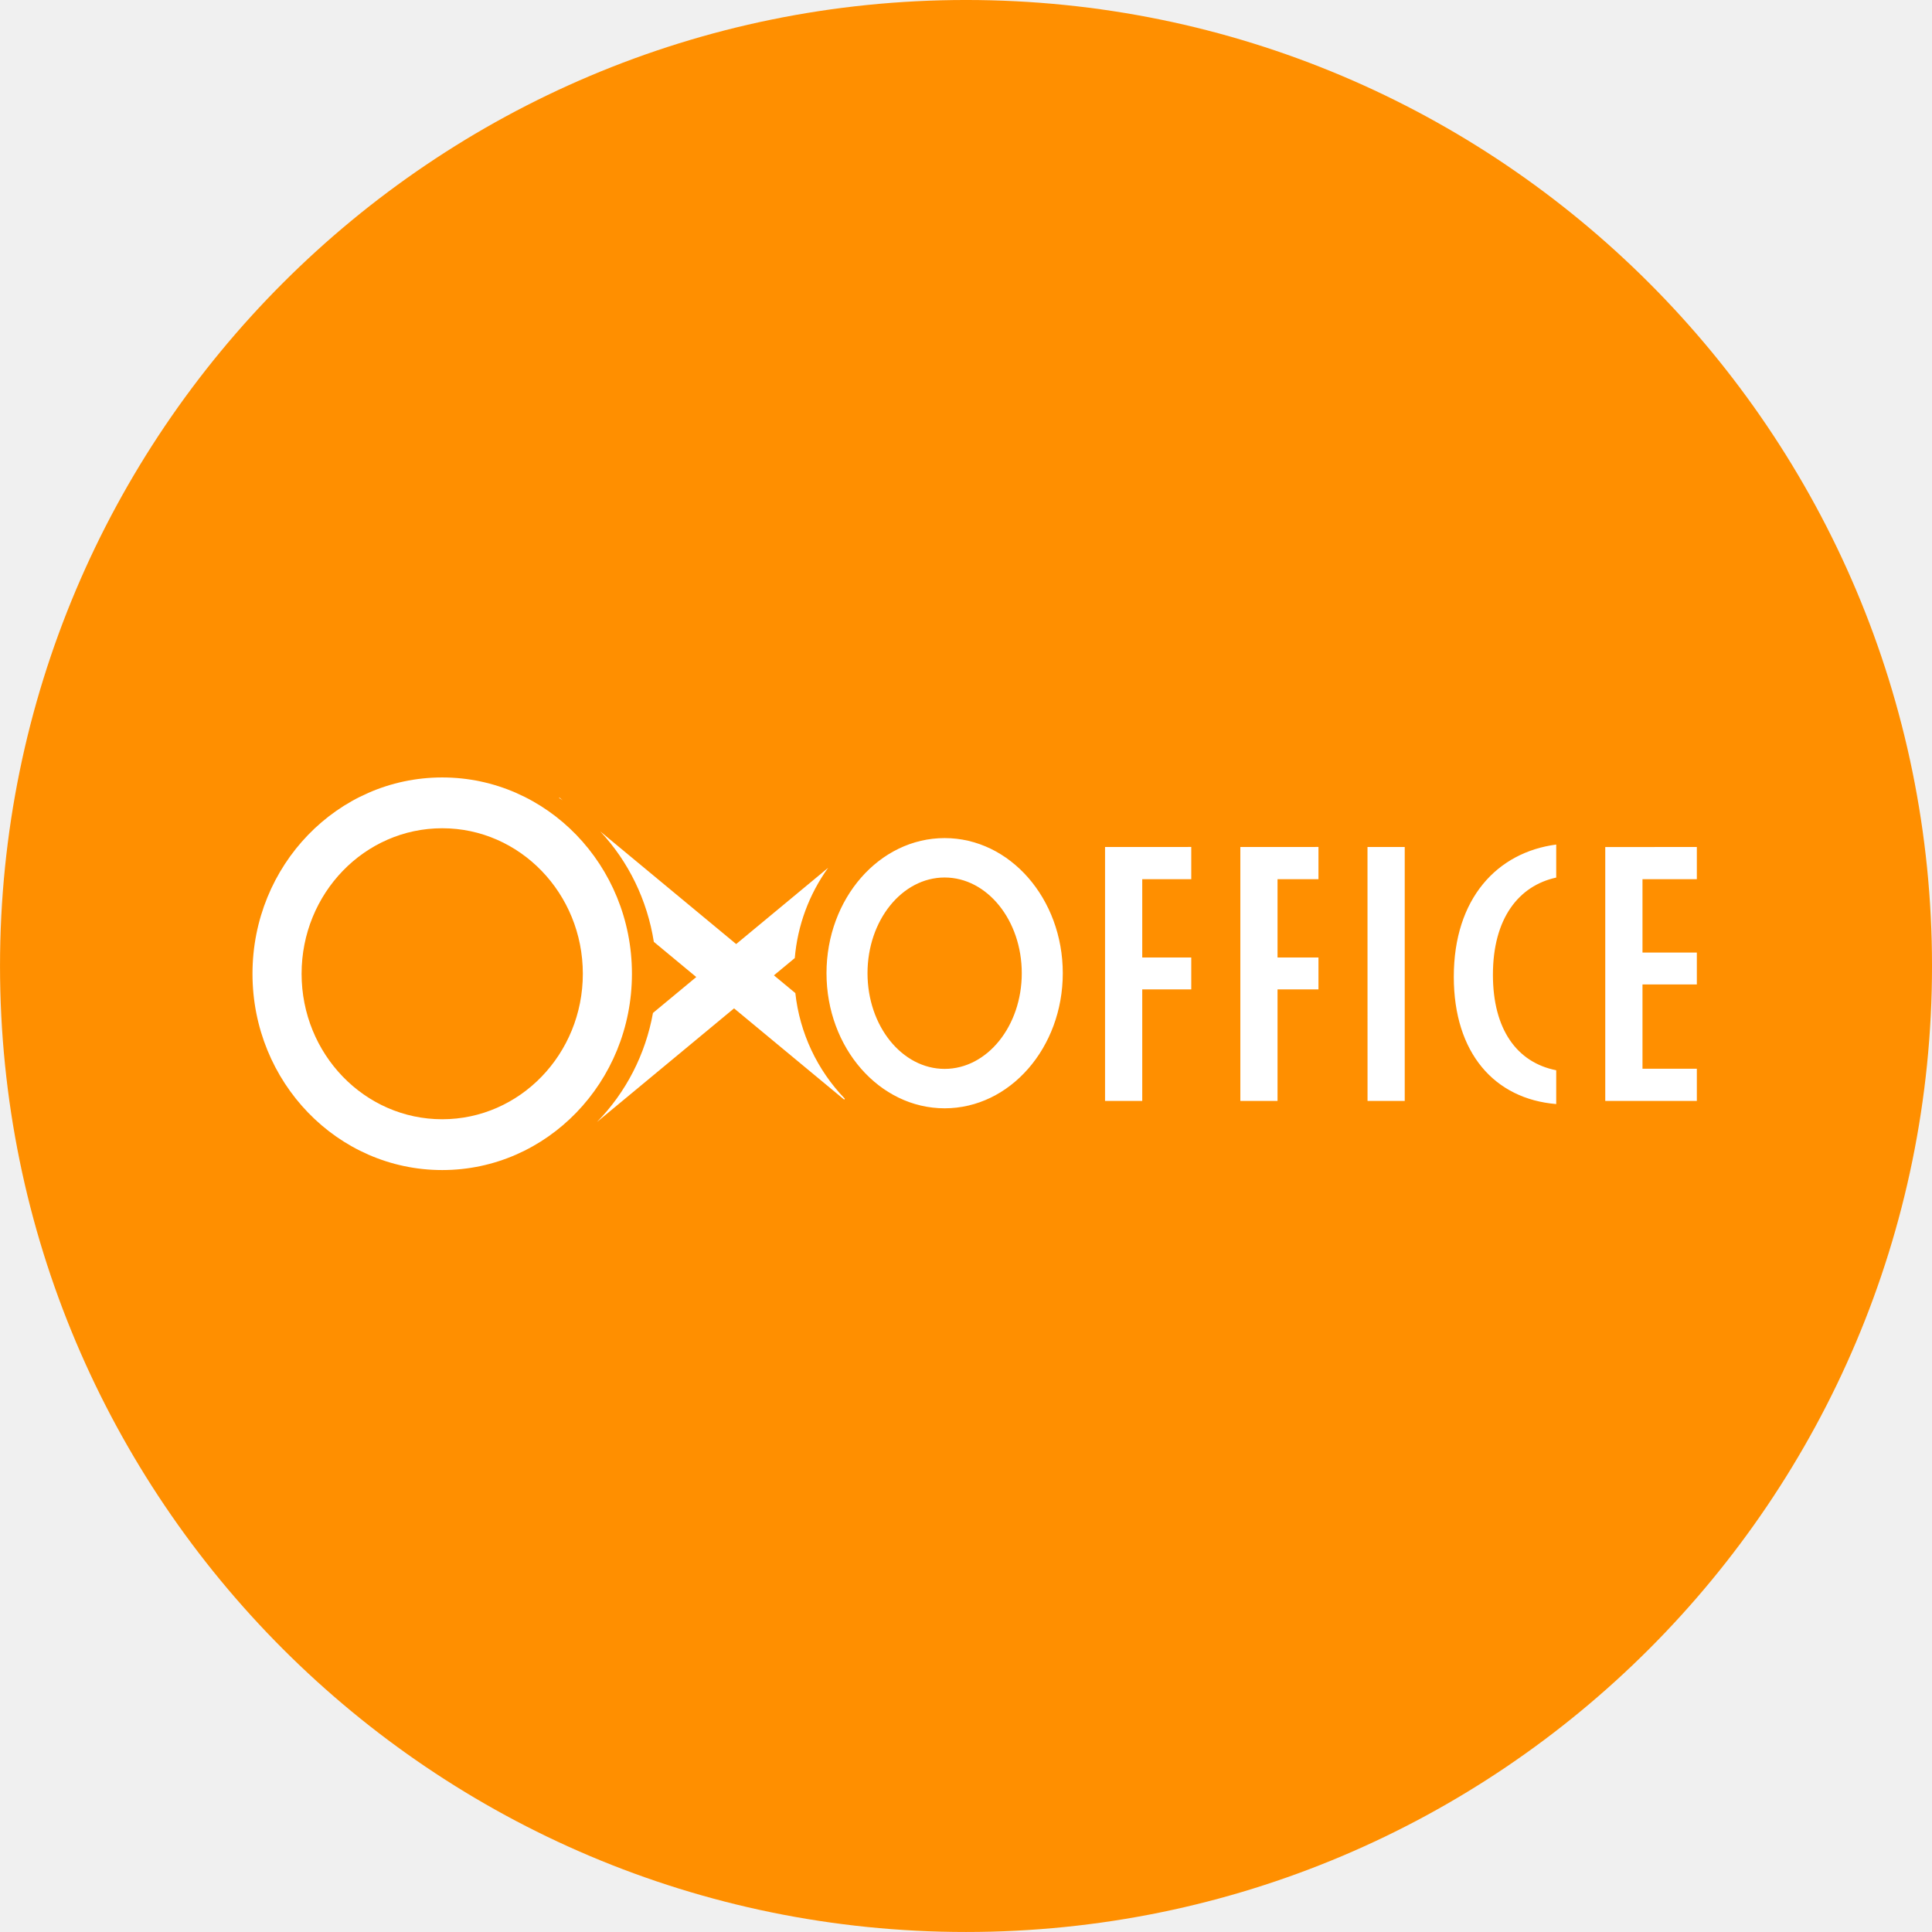
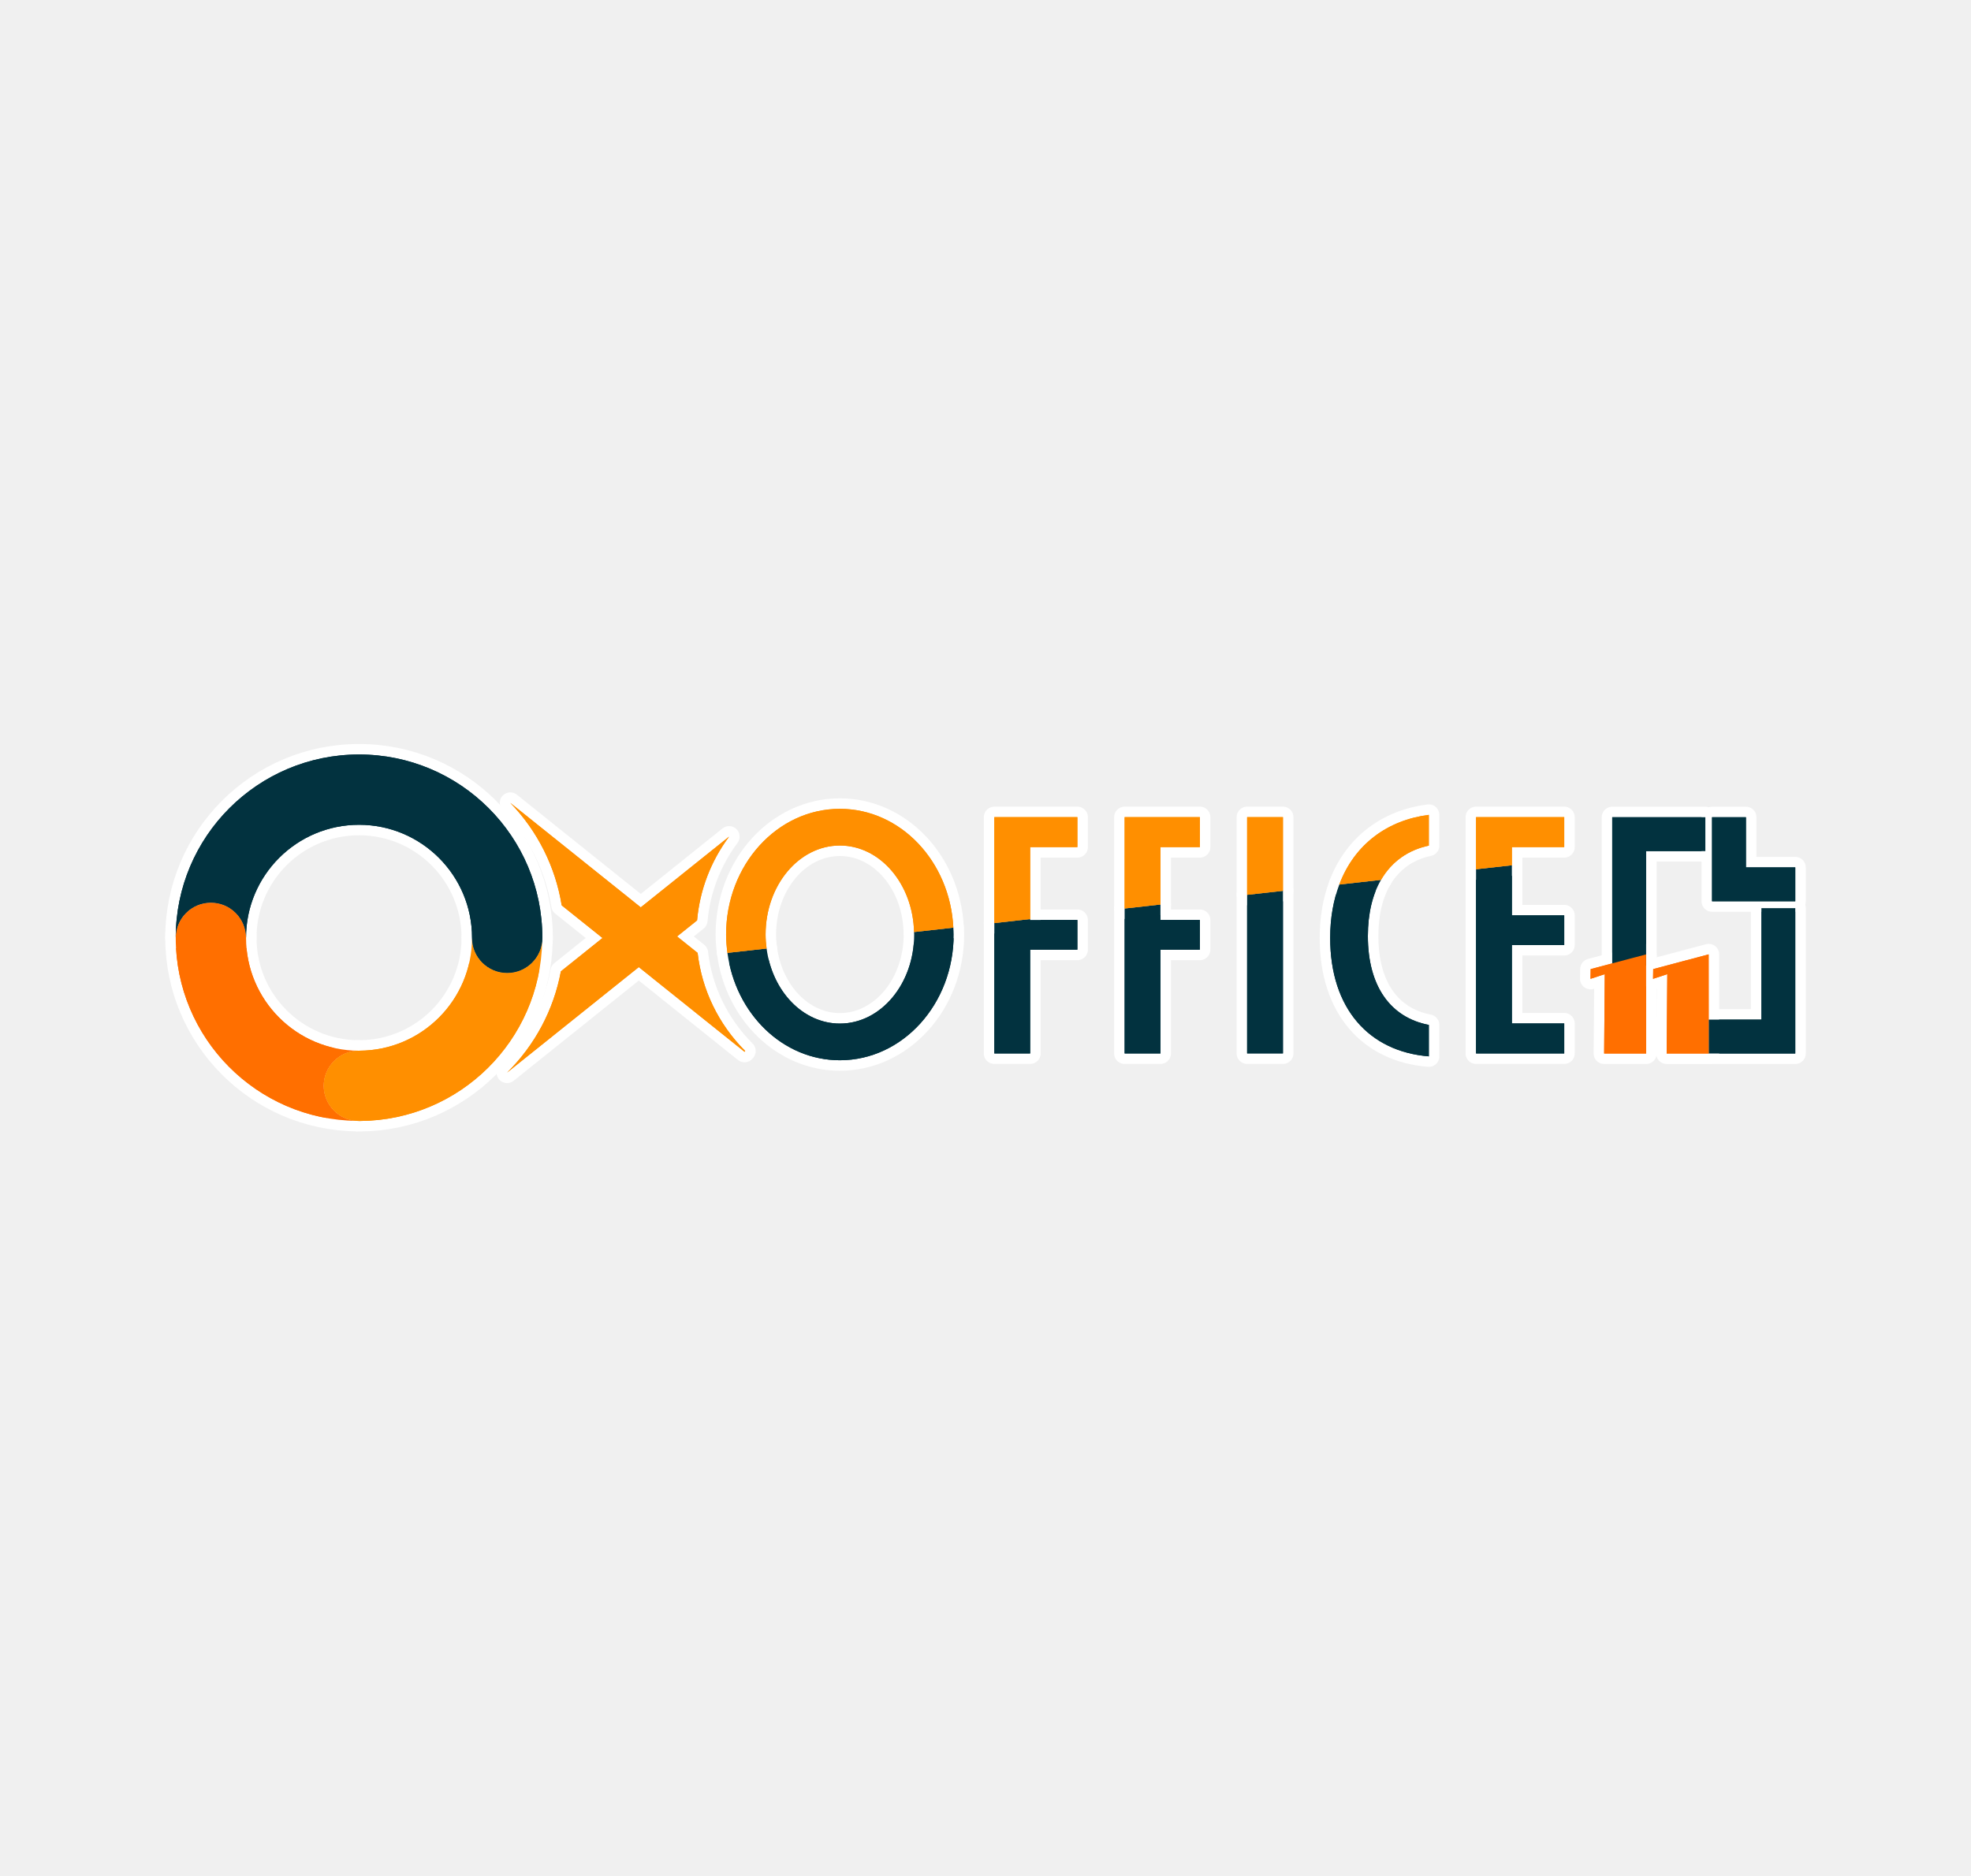
- <svg xmlns="http://www.w3.org/2000/svg" width="230" height="230" viewBox="0 0 60.854 60.854" version="1.1" id="svg2157">
-   <defs id="defs2151">
-     <clipPath id="clipEmfPath1" clipPathUnits="userSpaceOnUse">
-       <path id="path818" d="m 327.758,165.279 h 478.796 v 76.239 H 327.758 Z" />
-     </clipPath>
-     <pattern y="0" x="0" height="6" width="6" patternUnits="userSpaceOnUse" id="EMFhbasepattern" />
-     <clipPath clipPathUnits="userSpaceOnUse" id="clipPath6422-2-4-0-3">
-       <rect style="display:inline;opacity:1;fill:#e6e6e6;fill-rule:evenodd;stroke:none;stroke-width:0.136px;stroke-linecap:butt;stroke-linejoin:miter;stroke-opacity:1" id="rect6424-9-2-1-1" width="65.232" height="49.699" x="249.374" y="271.817" />
-     </clipPath>
-     <clipPath clipPathUnits="userSpaceOnUse" id="clipPath11400-5-5-7-3-4">
-       <rect style="opacity:1;fill:#ac9393;fill-opacity:1;fill-rule:nonzero;stroke:none;stroke-width:0.034;stroke-miterlimit:4;stroke-dasharray:none;stroke-dashoffset:0;stroke-opacity:1" id="rect11402-5-4-87-7-4" width="98.578" height="49.798" x="66.457" y="135.421" ry="0" />
-     </clipPath>
-     <clipPath clipPathUnits="userSpaceOnUse" id="clipPath1481-7-1-6-7-6-28-4-0-8-6-2">
-       <path style="opacity:1;fill:#536c5d;fill-opacity:1;fill-rule:nonzero;stroke:none;stroke-width:0.142;stroke-miterlimit:4;stroke-dasharray:none;stroke-dashoffset:0;stroke-opacity:1" d="m -37.149,566.351 4.45,5.921 4.459,5.917 0.011,-0.014 v -11.772 z" id="path1483-6-1-9-4-8-9-7-2-4-4-4" />
-     </clipPath>
-     <clipPath clipPathUnits="userSpaceOnUse" id="clipPath1481-7-1-6-7-6-2-3-8-5-6-11-2">
-       <path style="opacity:1;fill:#536c5d;fill-opacity:1;fill-rule:nonzero;stroke:none;stroke-width:0.142;stroke-miterlimit:4;stroke-dasharray:none;stroke-dashoffset:0;stroke-opacity:1" d="m -37.149,566.351 4.45,5.921 4.459,5.917 0.011,-0.014 v -11.772 z" id="path1483-6-1-9-4-8-0-2-5-5-5-03-3" />
-     </clipPath>
+ <svg xmlns="http://www.w3.org/2000/svg" width="1056.75pt" height="1005.75pt" viewBox="0 0 372.798 354.806" version="1.1" id="svg1" xml:space="preserve">
+   <defs id="defs1">
+     <linearGradient id="swatch6">
+       <stop style="stop-color:#7a858b;stop-opacity:1;" offset="0" id="stop6" />
+     </linearGradient>
+     <linearGradient id="linearGradient5052">
+       <stop style="stop-color:#965c10;stop-opacity:1;" offset="0" id="stop5054" />
+     </linearGradient>
  </defs>
-   <g id="layer1" transform="translate(-46.50589,-83.0248)">
-     <g id="g1119" transform="matrix(1.164662,0,0,1.164662,14.90227,-222.9671)">
-       <circle cy="288.855" cx="53.261" id="ellipse4293" style="display:inline;fill:#ff8f00;fill-opacity:1;stroke:none;stroke-width:0.544;stroke-linejoin:round;stroke-miterlimit:4;stroke-dasharray:3.267, 0.544;stroke-dashoffset:0;stroke-opacity:1" r="26.125" />
-       <path id="path4307" style="display:inline;fill:#ffffff;fill-opacity:1;stroke:none;stroke-width:0.544;stroke-linejoin:round;stroke-miterlimit:4;stroke-dasharray:3.267, 0.544;stroke-dashoffset:0;stroke-opacity:1" d="m 52.683,285.396 c -1.765,0 -3.195,1.636 -3.195,3.654 1.3e-5,2.018 1.431,3.654 3.195,3.654 1.765,0 3.195,-1.636 3.195,-3.654 -7e-6,-2.018 -1.431,-3.654 -3.195,-3.654 z m 0,1.066 c 1.152,0 2.086,1.159 2.086,2.588 -1.4e-5,1.429 -0.934,2.588 -2.086,2.588 -1.152,0 -2.086,-1.159 -2.086,-2.588 1.4e-5,-1.429 0.934,-2.588 2.086,-2.588 z m 17.866,-0.824 v 6.867 h 2.477 v -0.871 h -1.47 v -2.28 h 1.47 v -0.862 h -1.47 v -1.984 h 1.47 v -0.871 z m -1.326,-0.067 c -1.595,0.21 -2.77,1.455 -2.77,3.576 0,2.062 1.1,3.304 2.77,3.442 v -0.914 c -1.069,-0.211 -1.712,-1.115 -1.712,-2.582 0,-1.532 0.702,-2.409 1.712,-2.629 z m -5.103,6.933 h 1.006 v -6.867 H 64.119 Z m -3.44,-6.867 v 6.867 h 1.006 v -3.016 h 1.107 v -0.862 h -1.107 v -2.119 h 1.107 v -0.871 z m -3.659,0 v 6.867 h 1.006 v -3.016 h 1.326 v -0.862 h -1.326 v -2.119 h 1.326 v -0.871 z m -17.926,-1.881 c -2.834,0 -5.131,2.377 -5.131,5.309 0,2.932 2.297,5.309 5.131,5.309 2.834,0 5.131,-2.377 5.131,-5.309 0,-2.932 -2.297,-5.309 -5.131,-5.309 z m 0,1.374 c 2.1,-8e-5 3.803,1.762 3.803,3.935 -2e-5,2.173 -1.703,3.935 -3.803,3.935 -2.1,-2e-5 -3.803,-1.762 -3.803,-3.935 3.4e-5,-2.173 1.703,-3.935 3.803,-3.935 z m 3.17,-0.83 -0.009,0.011 c 0.033,0.02 0.065,0.041 0.097,0.062 z m 1.105,0.916 c 0.766,0.819 1.271,1.861 1.448,2.986 l 1.148,0.952 -1.171,0.971 c -0.202,1.12 -0.731,2.15 -1.515,2.95 l 3.708,-3.074 2.978,2.468 0.018,-0.024 c -0.75,-0.778 -1.221,-1.783 -1.339,-2.857 l -0.579,-0.48 0.564,-0.467 c 0.074,-0.88 0.386,-1.724 0.902,-2.441 l -2.487,2.062 z" />
+   <g id="layer5" transform="translate(-4819.067,-4808.053)">
+     <g id="g8" transform="translate(-14.23049,-249.9311)">
+       <g id="g10-7-0-6-3-1" transform="matrix(1.795146,0,0,1.795146,4871.24,-25990.187)" style="stroke:#ffffff;stroke-width:2.211;stroke-linecap:round;stroke-linejoin:round;stroke-dasharray:none;paint-order:markers stroke fill">
+         <g id="g297-7-0-8-8-0-9-6" transform="translate(-1817.59,2185.024)" style="stroke:#ffffff;stroke-width:2.211;stroke-linecap:round;stroke-linejoin:round;stroke-dasharray:none;paint-order:markers stroke fill">
+           <path d="m 1951.975,15202.207 v 19.409 h 9.291 v -3.158 h -5.516 v -8.266 h 5.516 v -3.125 h -5.516 v -5.282 z" style="display:inline;fill:#02323f;fill-opacity:1;stroke:#ffffff;stroke-width:2.211;stroke-linecap:round;stroke-linejoin:round;stroke-dasharray:none;paint-order:markers stroke fill" id="path217-4-7-0-2-3-0-9-4-2-5-0" />
+           <path d="m 1951.975,15202.207 3.775,-0.422 v -1.911 h 5.516 v -3.157 h -9.291 z" style="display:inline;fill:#ff8f00;stroke:#ffffff;stroke-width:2.211;stroke-linecap:round;stroke-linejoin:round;stroke-dasharray:none;paint-order:markers stroke fill" id="path216-87-5-4-9-2-6-0-71-7-8-6" />
+           <g id="g296-8-6-6-1-3-2-2-2" transform="matrix(1.010936,0,0,1.010936,-24.33304,-87.82457)" style="stroke:#ffffff;stroke-width:2.187;stroke-linecap:round;stroke-linejoin:round;stroke-dasharray:none;paint-order:markers stroke fill">
+             <path d="m 1984.668,15128.684 v 11.618 h -5.494 v 3.532 h -4.038 v 0 H 1988.2 v -15.152 z" style="fill:#02323f;fill-rule:evenodd;stroke:#ffffff;stroke-width:2.187;stroke-linecap:round;stroke-linejoin:round;stroke-dasharray:none;paint-order:markers stroke fill" id="path294-7-9-6-3-5-4-4-1" />
+             <path d="m 1978.826,15122.738 v -3.534 h -9.706 v 15.464 h 3.534 v -11.93 z" style="fill:#02323f;fill-rule:evenodd;stroke:#ffffff;stroke-width:2.187;stroke-linecap:round;stroke-linejoin:round;stroke-dasharray:none;paint-order:markers stroke fill" id="path288-8-3-7-2-6-2-1-1" />
+             <path id="path88-6-3-8-5-7-78-7-9-7-0-4-0-9-4-4-6-8-8-2-4-9-3-1-6-2-5-9-7-2-6" style="color:#000000;fill:#02323f;fill-opacity:1;fill-rule:evenodd;stroke:#ffffff;stroke-width:2.187;stroke-linecap:round;stroke-linejoin:round;stroke-dasharray:none;paint-order:markers stroke fill" d="m 1988.2,15127.967 v -3.533 h -5.143 v -5.23 h -3.533 v 8.763 z" />
+             <path d="m 1972.654,15133.501 c -1.927,0.512 -3.853,1.024 -5.779,1.535 v 0 c 0,0.339 -0.01,0.676 -0.016,1.015 0.495,-0.163 0.989,-0.325 1.484,-0.488 -0.024,2.757 -0.049,5.514 -0.065,8.271 h 4.38 z" style="fill:#ff6f00;fill-rule:evenodd;stroke:#ffffff;stroke-width:2.187;stroke-linecap:round;stroke-linejoin:round;stroke-dasharray:none;paint-order:markers stroke fill" id="path292-9-1-2-6-0-4-2-1" />
+             <path d="m 1979.171,15133.501 c -1.927,0.512 -3.853,1.024 -5.779,1.535 v 0 c 0,0.339 -0.01,0.676 -0.016,1.015 0.494,-0.163 0.989,-0.325 1.484,-0.488 -0.024,2.757 -0.048,5.514 -0.065,8.271 h 4.381 z" style="fill:#ff6f00;fill-rule:evenodd;stroke:#ffffff;stroke-width:2.187;stroke-linecap:round;stroke-linejoin:round;stroke-dasharray:none;paint-order:markers stroke fill" id="path290-0-0-4-67-47-9-5-2" />
+           </g>
+           <path d="m 1937.566,15203.817 c -0.613,1.628 -0.96,3.5 -0.96,5.626 0,7.476 4.125,11.98 10.393,12.482 v -3.315 c -4.01,-0.766 -6.422,-4.042 -6.422,-9.362 0,-2.428 0.504,-4.402 1.387,-5.923 z" style="display:inline;fill:#02323f;fill-opacity:1;stroke:#ffffff;stroke-width:2.211;stroke-linecap:round;stroke-linejoin:round;stroke-dasharray:none;paint-order:markers stroke fill" id="path215-0-5-9-0-9-2-6-7-9-7-4" />
+           <path d="m 1937.566,15203.817 4.397,-0.492 c 1.137,-1.957 2.903,-3.161 5.035,-3.608 v -3.242 c -4.33,0.55 -7.826,3.077 -9.433,7.342 z" style="display:inline;fill:#ff8f00;stroke:#ffffff;stroke-width:2.211;stroke-linecap:round;stroke-linejoin:round;stroke-dasharray:none;paint-order:markers stroke fill" id="path214-4-9-2-6-0-9-9-63-1-7-3" />
+           <path d="m 1927.854,15204.902 v 16.713 h 3.775 v -17.135 z" style="display:inline;fill:#02323f;fill-opacity:1;stroke:#ffffff;stroke-width:2.211;stroke-linecap:round;stroke-linejoin:round;stroke-dasharray:none;paint-order:markers stroke fill" id="path211-6-4-3-4-7-5-9-8-7-7-2" />
+           <path d="m 1927.854,15204.902 3.775,-0.422 v -7.763 h -3.775 z" style="display:inline;fill:#ff8f00;stroke:#ffffff;stroke-width:2.211;stroke-linecap:round;stroke-linejoin:round;stroke-dasharray:none;paint-order:markers stroke fill" id="path210-2-8-6-2-6-4-10-9-5-3-6" />
+           <path d="m 1914.948,15206.344 v 15.272 h 3.775 v -10.936 h 4.154 v -3.125 h -4.154 v -1.633 z" style="display:inline;fill:#02323f;fill-opacity:1;stroke:#ffffff;stroke-width:2.211;stroke-linecap:round;stroke-linejoin:round;stroke-dasharray:none;paint-order:markers stroke fill" id="path209-0-1-9-3-0-4-1-7-8-2-2" />
+           <path d="m 1914.948,15206.344 3.775,-0.422 v -6.048 h 4.154 v -3.157 h -7.929 z" style="display:inline;fill:#ff8f00;stroke:#ffffff;stroke-width:2.211;stroke-linecap:round;stroke-linejoin:round;stroke-dasharray:none;paint-order:markers stroke fill" id="path208-3-0-6-2-6-2-4-6-0-9-3" />
+           <path d="m 1901.219,15207.878 v 13.738 h 3.775 v -10.936 h 4.976 v -3.125 h -4.976 v -0.1 z" style="display:inline;fill:#02323f;fill-opacity:1;stroke:#ffffff;stroke-width:2.211;stroke-linecap:round;stroke-linejoin:round;stroke-dasharray:none;paint-order:markers stroke fill" id="path207-3-3-0-3-5-9-4-9-4-8-2" />
+           <path d="m 1901.219,15207.878 3.775,-0.421 v -7.583 h 4.976 v -3.157 h -8.752 z" style="display:inline;fill:#ff8f00;stroke:#ffffff;stroke-width:2.211;stroke-linecap:round;stroke-linejoin:round;stroke-dasharray:none;paint-order:markers stroke fill" id="path206-6-6-0-0-3-3-2-62-6-4-9" />
+           <path d="m 1896.9,15208.36 -4.139,0.464 c 0,0.09 0.011,0.175 0.011,0.265 0,5.18 -3.504,9.381 -7.827,9.381 -3.904,0 -7.131,-3.431 -7.721,-7.911 l -4.125,0.461 c 0.848,6.398 5.821,11.315 11.847,11.315 6.621,0 11.988,-5.93 11.988,-13.246 0,-0.246 -0.021,-0.486 -0.033,-0.729 z" style="display:inline;fill:#02323f;fill-opacity:1;stroke:#ffffff;stroke-width:2.211;stroke-linecap:round;stroke-linejoin:round;stroke-dasharray:none;paint-order:markers stroke fill" id="path203-2-8-2-7-0-7-6-9-2-4-2" />
+           <path d="m 1884.945,15195.84 c -6.621,0 -11.988,5.932 -11.988,13.249 0,0.657 0.058,1.299 0.141,1.931 l 4.125,-0.461 c -0.063,-0.48 -0.105,-0.969 -0.105,-1.47 1e-4,-5.184 3.504,-9.383 7.827,-9.383 4.248,0 7.697,4.058 7.816,9.118 l 4.139,-0.464 c -0.344,-6.975 -5.556,-12.52 -11.955,-12.52 z" style="display:inline;fill:#ff8f00;stroke:#ffffff;stroke-width:2.211;stroke-linecap:round;stroke-linejoin:round;stroke-dasharray:none;paint-order:markers stroke fill" id="path200-2-8-5-8-2-8-7-7-1-5-6" />
+         </g>
+         <g id="g6-9-61-9-3-0-7-7-9-9-9-2-0-3-7-7-5-4-0-7-6-3-4-5-12-4-9" transform="matrix(0.6126664,0,0,0.6126664,556.7458,16542.683)" style="stroke:#ffffff;stroke-width:3.609;stroke-linecap:round;stroke-linejoin:round;stroke-dasharray:none;paint-order:markers stroke fill">
+           <path d="m -855.469,1367.059 c 4.678,4.835 7.764,10.986 8.843,17.627 l 7.014,5.62 -7.154,5.732 c -1.235,6.614 -4.465,12.692 -9.257,17.416 l 22.652,-18.148 18.189,14.572 0.111,-0.139 c -4.582,-4.59 -7.46,-10.524 -8.18,-16.87 l -3.539,-2.835 3.446,-2.76 c 0.454,-5.198 2.358,-10.18 5.508,-14.412 l -15.194,12.172 z" style="display:inline;fill:#ff8f00;fill-opacity:1;stroke:#ffffff;stroke-width:3.609;stroke-linecap:round;stroke-linejoin:round;stroke-miterlimit:4;stroke-dasharray:none;stroke-dashoffset:0;stroke-opacity:1;paint-order:markers stroke fill" id="path18539-4-3-6-5-2-4-0-9-0-1-2-97-3-2-5-1-9-73-2-3-5-1-3-1-1-1-9-5-00-2-9-0-8-3-4-1-1-0-6-8-4-1-2-0-0-0-3-6-0-8" />
+         </g>
+         <g id="g4-8-7-4-6-9-5-8" transform="translate(105.0347,-490.1279)" style="stroke:#ffffff;stroke-width:2.211;stroke-linecap:round;stroke-linejoin:round;stroke-dasharray:none;paint-order:markers stroke fill">
+           <path id="path16-4-5-2-7-9-3-95-5-4-8" style="fill:#ff6f00;fill-opacity:1;fill-rule:evenodd;stroke:#ffffff;stroke-width:2.211;stroke-linecap:round;stroke-linejoin:round;stroke-dasharray:none;paint-order:markers stroke fill" d="m -103.951,17880.875 c -2.046,0 -3.704,1.658 -3.704,3.704 v 0 c 0.008,10.58 8.527,19.185 19.106,19.299 -1.959,-0.11 -3.495,-1.723 -3.509,-3.685 0.003,-2.038 1.647,-3.694 3.686,-3.711 -6.562,-0.02 -11.874,-5.342 -11.875,-11.904 -9e-5,-2.046 -1.658,-3.704 -3.704,-3.704 z" />
+           <path id="path13-4-3-4-4-2-7-24-2-5-0" style="fill:#ff8f00;fill-opacity:1;fill-rule:evenodd;stroke:#ffffff;stroke-width:2.211;stroke-linecap:round;stroke-linejoin:round;stroke-dasharray:none;paint-order:markers stroke fill" d="m -76.435,17884.579 c -0.003,6.552 -5.3,11.871 -11.852,11.901 -0.018,0 -0.036,0 -0.054,0 -0.011,0 -0.021,0 -0.032,0 -2.038,0.02 -3.682,1.673 -3.686,3.711 0.014,1.962 1.55,3.575 3.509,3.685 0.069,0 0.139,0 0.208,0.01 0.045,0 0.09,0 0.135,0 v 0 c 10.472,-0.08 18.971,-8.493 19.161,-18.963 -0.18,1.902 -1.776,3.355 -3.686,3.356 -2.046,0 -3.705,-1.659 -3.704,-3.705 z m 7.39,0.349 c 0.012,-0.116 0.018,-0.232 0.018,-0.349 -0.005,0.116 -0.011,0.233 -0.018,0.349 z" />
+           <path id="path10-7-1-0-6-7-8-7-1" style="fill:#02323f;fill-opacity:1;fill-rule:evenodd;stroke:#ffffff;stroke-width:2.211;stroke-linecap:round;stroke-linejoin:round;stroke-dasharray:none;paint-order:markers stroke fill" d="m -88.341,17865.264 c -10.667,0 -19.315,8.648 -19.315,19.315 9e-5,-2.046 1.658,-3.704 3.704,-3.704 2.046,0 3.704,1.658 3.704,3.704 1.4e-4,-6.576 5.331,-11.906 11.906,-11.906 6.576,0 11.906,5.33 11.906,11.906 -4.6e-4,2.046 1.658,3.705 3.704,3.705 2.046,0 3.705,-1.659 3.704,-3.705 2.3e-4,-10.667 -8.647,-19.315 -19.315,-19.315 z" />
+         </g>
+       </g>
+       <g id="g10-7-0-6-3-1-2" transform="matrix(1.795146,0,0,1.795146,4871.24,-25990.187)" style="stroke:none;stroke-width:1.488;stroke-linecap:round;stroke-linejoin:round;stroke-dasharray:none;paint-order:markers stroke fill">
+         <g id="g297-7-0-8-8-0-9-6-4" transform="translate(-1817.59,2185.024)" style="stroke:none;stroke-width:1.488;stroke-linecap:round;stroke-linejoin:round;stroke-dasharray:none;paint-order:markers stroke fill">
+           <path d="m 1951.975,15202.207 v 19.409 h 9.291 v -3.158 h -5.516 v -8.266 h 5.516 v -3.125 h -5.516 v -5.282 z" style="display:inline;fill:#02323f;fill-opacity:1;stroke:none;stroke-width:1.488;stroke-linecap:round;stroke-linejoin:round;stroke-dasharray:none;paint-order:markers stroke fill" id="path217-4-7-0-2-3-0-9-4-2-5-0-5" />
+           <path d="m 1951.975,15202.207 3.775,-0.422 v -1.911 h 5.516 v -3.157 h -9.291 z" style="display:inline;fill:#ff8f00;stroke:none;stroke-width:1.488;stroke-linecap:round;stroke-linejoin:round;stroke-dasharray:none;paint-order:markers stroke fill" id="path216-87-5-4-9-2-6-0-71-7-8-6-2" />
+           <g id="g296-8-6-6-1-3-2-2-2-0" transform="matrix(1.010936,0,0,1.010936,-24.33304,-87.82457)" style="stroke:none;stroke-width:1.471;stroke-linecap:round;stroke-linejoin:round;stroke-dasharray:none;paint-order:markers stroke fill">
+             <path d="m 1984.668,15128.684 v 11.618 h -5.494 v 3.532 h -4.038 v 0 H 1988.2 v -15.152 z" style="fill:#02323f;fill-rule:evenodd;stroke:none;stroke-width:1.471;stroke-linecap:round;stroke-linejoin:round;stroke-dasharray:none;paint-order:markers stroke fill" id="path294-7-9-6-3-5-4-4-1-2" />
+             <path d="m 1978.826,15122.738 v -3.534 h -9.706 v 15.464 h 3.534 v -11.93 z" style="fill:#02323f;fill-rule:evenodd;stroke:none;stroke-width:1.471;stroke-linecap:round;stroke-linejoin:round;stroke-dasharray:none;paint-order:markers stroke fill" id="path288-8-3-7-2-6-2-1-1-8" />
+             <path id="path88-6-3-8-5-7-78-7-9-7-0-4-0-9-4-4-6-8-8-2-4-9-3-1-6-2-5-9-7-2-6-9" style="color:#000000;fill:#02323f;fill-opacity:1;fill-rule:evenodd;stroke:none;stroke-width:1.471;stroke-linecap:round;stroke-linejoin:round;stroke-dasharray:none;paint-order:markers stroke fill" d="m 1988.2,15127.967 v -3.533 h -5.143 v -5.23 h -3.533 v 8.763 z" />
+             <path d="m 1972.654,15133.501 c -1.927,0.512 -3.853,1.024 -5.779,1.535 v 0 c 0,0.339 -0.01,0.676 -0.016,1.015 0.495,-0.163 0.989,-0.325 1.484,-0.488 -0.024,2.757 -0.049,5.514 -0.065,8.271 h 4.38 z" style="fill:#ff6f00;fill-rule:evenodd;stroke:none;stroke-width:1.471;stroke-linecap:round;stroke-linejoin:round;stroke-dasharray:none;paint-order:markers stroke fill" id="path292-9-1-2-6-0-4-2-1-8" />
+             <path d="m 1979.171,15133.501 c -1.927,0.512 -3.853,1.024 -5.779,1.535 v 0 c 0,0.339 -0.01,0.676 -0.016,1.015 0.494,-0.163 0.989,-0.325 1.484,-0.488 -0.024,2.757 -0.048,5.514 -0.065,8.271 h 4.381 z" style="fill:#ff6f00;fill-rule:evenodd;stroke:none;stroke-width:1.471;stroke-linecap:round;stroke-linejoin:round;stroke-dasharray:none;paint-order:markers stroke fill" id="path290-0-0-4-67-47-9-5-2-4" />
+           </g>
+           <path d="m 1937.566,15203.817 c -0.613,1.628 -0.96,3.5 -0.96,5.626 0,7.476 4.125,11.98 10.393,12.482 v -3.315 c -4.01,-0.766 -6.422,-4.042 -6.422,-9.362 0,-2.428 0.504,-4.402 1.387,-5.923 z" style="display:inline;fill:#02323f;fill-opacity:1;stroke:none;stroke-width:1.488;stroke-linecap:round;stroke-linejoin:round;stroke-dasharray:none;paint-order:markers stroke fill" id="path215-0-5-9-0-9-2-6-7-9-7-4-2" />
+           <path d="m 1937.566,15203.817 4.397,-0.492 c 1.137,-1.957 2.903,-3.161 5.035,-3.608 v -3.242 c -4.33,0.55 -7.826,3.077 -9.433,7.342 z" style="display:inline;fill:#ff8f00;stroke:none;stroke-width:1.488;stroke-linecap:round;stroke-linejoin:round;stroke-dasharray:none;paint-order:markers stroke fill" id="path214-4-9-2-6-0-9-9-63-1-7-3-1" />
+           <path d="m 1927.854,15204.902 v 16.713 h 3.775 v -17.135 z" style="display:inline;fill:#02323f;fill-opacity:1;stroke:none;stroke-width:1.488;stroke-linecap:round;stroke-linejoin:round;stroke-dasharray:none;paint-order:markers stroke fill" id="path211-6-4-3-4-7-5-9-8-7-7-2-9" />
+           <path d="m 1927.854,15204.902 3.775,-0.422 v -7.763 h -3.775 z" style="display:inline;fill:#ff8f00;stroke:none;stroke-width:1.488;stroke-linecap:round;stroke-linejoin:round;stroke-dasharray:none;paint-order:markers stroke fill" id="path210-2-8-6-2-6-4-10-9-5-3-6-5" />
+           <path d="m 1914.948,15206.344 v 15.272 h 3.775 v -10.936 h 4.154 v -3.125 h -4.154 v -1.633 z" style="display:inline;fill:#02323f;fill-opacity:1;stroke:none;stroke-width:1.488;stroke-linecap:round;stroke-linejoin:round;stroke-dasharray:none;paint-order:markers stroke fill" id="path209-0-1-9-3-0-4-1-7-8-2-2-5" />
+           <path d="m 1914.948,15206.344 3.775,-0.422 v -6.048 h 4.154 v -3.157 h -7.929 z" style="display:inline;fill:#ff8f00;stroke:none;stroke-width:1.488;stroke-linecap:round;stroke-linejoin:round;stroke-dasharray:none;paint-order:markers stroke fill" id="path208-3-0-6-2-6-2-4-6-0-9-3-8" />
+           <path d="m 1901.219,15207.878 v 13.738 h 3.775 v -10.936 h 4.976 v -3.125 h -4.976 v -0.1 z" style="display:inline;fill:#02323f;fill-opacity:1;stroke:none;stroke-width:1.488;stroke-linecap:round;stroke-linejoin:round;stroke-dasharray:none;paint-order:markers stroke fill" id="path207-3-3-0-3-5-9-4-9-4-8-2-3" />
+           <path d="m 1901.219,15207.878 3.775,-0.421 v -7.583 h 4.976 v -3.157 h -8.752 z" style="display:inline;fill:#ff8f00;stroke:none;stroke-width:1.488;stroke-linecap:round;stroke-linejoin:round;stroke-dasharray:none;paint-order:markers stroke fill" id="path206-6-6-0-0-3-3-2-62-6-4-9-2" />
+           <path d="m 1896.9,15208.36 -4.139,0.464 c 0,0.09 0.011,0.175 0.011,0.265 0,5.18 -3.504,9.381 -7.827,9.381 -3.904,0 -7.131,-3.431 -7.721,-7.911 l -4.125,0.461 c 0.848,6.398 5.821,11.315 11.847,11.315 6.621,0 11.988,-5.93 11.988,-13.246 0,-0.246 -0.021,-0.486 -0.033,-0.729 z" style="display:inline;fill:#02323f;fill-opacity:1;stroke:none;stroke-width:1.488;stroke-linecap:round;stroke-linejoin:round;stroke-dasharray:none;paint-order:markers stroke fill" id="path203-2-8-2-7-0-7-6-9-2-4-2-1" />
+           <path d="m 1884.945,15195.84 c -6.621,0 -11.988,5.932 -11.988,13.249 0,0.657 0.058,1.299 0.141,1.931 l 4.125,-0.461 c -0.063,-0.48 -0.105,-0.969 -0.105,-1.47 1e-4,-5.184 3.504,-9.383 7.827,-9.383 4.248,0 7.697,4.058 7.816,9.118 l 4.139,-0.464 c -0.344,-6.975 -5.556,-12.52 -11.955,-12.52 z" style="display:inline;fill:#ff8f00;stroke:none;stroke-width:1.488;stroke-linecap:round;stroke-linejoin:round;stroke-dasharray:none;paint-order:markers stroke fill" id="path200-2-8-5-8-2-8-7-7-1-5-6-4" />
+         </g>
+         <g id="g6-9-61-9-3-0-7-7-9-9-9-2-0-3-7-7-5-4-0-7-6-3-4-5-12-4-9-4" transform="matrix(0.6126664,0,0,0.6126664,556.7458,16542.683)" style="stroke:none;stroke-width:2.428;stroke-linecap:round;stroke-linejoin:round;stroke-dasharray:none;paint-order:markers stroke fill">
+           <path d="m -855.469,1367.059 c 4.678,4.835 7.764,10.986 8.843,17.627 l 7.014,5.62 -7.154,5.732 c -1.235,6.614 -4.465,12.692 -9.257,17.416 l 22.652,-18.148 18.189,14.572 0.111,-0.139 c -4.582,-4.59 -7.46,-10.524 -8.18,-16.87 l -3.539,-2.835 3.446,-2.76 c 0.454,-5.198 2.358,-10.18 5.508,-14.412 l -15.194,12.172 z" style="display:inline;fill:#ff8f00;fill-opacity:1;stroke:none;stroke-width:2.428;stroke-linecap:round;stroke-linejoin:round;stroke-miterlimit:4;stroke-dasharray:none;stroke-dashoffset:0;stroke-opacity:1;paint-order:markers stroke fill" id="path18539-4-3-6-5-2-4-0-9-0-1-2-97-3-2-5-1-9-73-2-3-5-1-3-1-1-1-9-5-00-2-9-0-8-3-4-1-1-0-6-8-4-1-2-0-0-0-3-6-0-8-9" />
+         </g>
+         <g id="g4-8-7-4-6-9-5-8-4" transform="translate(105.0347,-490.1279)" style="stroke:none;stroke-width:1.488;stroke-linecap:round;stroke-linejoin:round;stroke-dasharray:none;paint-order:markers stroke fill">
+           <path id="path16-4-5-2-7-9-3-95-5-4-8-0" style="fill:#ff6f00;fill-opacity:1;fill-rule:evenodd;stroke:none;stroke-width:1.488;stroke-linecap:round;stroke-linejoin:round;stroke-dasharray:none;paint-order:markers stroke fill" d="m -103.951,17880.875 c -2.046,0 -3.704,1.658 -3.704,3.704 v 0 c 0.008,10.58 8.527,19.185 19.106,19.299 -1.959,-0.11 -3.495,-1.723 -3.509,-3.685 0.003,-2.038 1.647,-3.694 3.686,-3.711 -6.562,-0.02 -11.874,-5.342 -11.875,-11.904 -9e-5,-2.046 -1.658,-3.704 -3.704,-3.704 z" />
+           <path id="path13-4-3-4-4-2-7-24-2-5-0-7" style="fill:#ff8f00;fill-opacity:1;fill-rule:evenodd;stroke:none;stroke-width:1.488;stroke-linecap:round;stroke-linejoin:round;stroke-dasharray:none;paint-order:markers stroke fill" d="m -76.435,17884.579 c -0.003,6.552 -5.3,11.871 -11.852,11.901 -0.018,0 -0.036,0 -0.054,0 -0.011,0 -0.021,0 -0.032,0 -2.038,0.02 -3.682,1.673 -3.686,3.711 0.014,1.962 1.55,3.575 3.509,3.685 0.069,0 0.139,0 0.208,0.01 0.045,0 0.09,0 0.135,0 v 0 c 10.472,-0.08 18.971,-8.493 19.161,-18.963 -0.18,1.902 -1.776,3.355 -3.686,3.356 -2.046,0 -3.705,-1.659 -3.704,-3.705 z m 7.39,0.349 c 0.012,-0.116 0.018,-0.232 0.018,-0.349 -0.005,0.116 -0.011,0.233 -0.018,0.349 z" />
+           <path id="path10-7-1-0-6-7-8-7-1-1" style="fill:#02323f;fill-opacity:1;fill-rule:evenodd;stroke:none;stroke-width:1.488;stroke-linecap:round;stroke-linejoin:round;stroke-dasharray:none;paint-order:markers stroke fill" d="m -88.341,17865.264 c -10.667,0 -19.315,8.648 -19.315,19.315 9e-5,-2.046 1.658,-3.704 3.704,-3.704 2.046,0 3.704,1.658 3.704,3.704 1.4e-4,-6.576 5.331,-11.906 11.906,-11.906 6.576,0 11.906,5.33 11.906,11.906 -4.6e-4,2.046 1.658,3.705 3.704,3.705 2.046,0 3.705,-1.659 3.704,-3.705 2.3e-4,-10.667 -8.647,-19.315 -19.315,-19.315 z" />
+         </g>
+       </g>
    </g>
  </g>
</svg>
